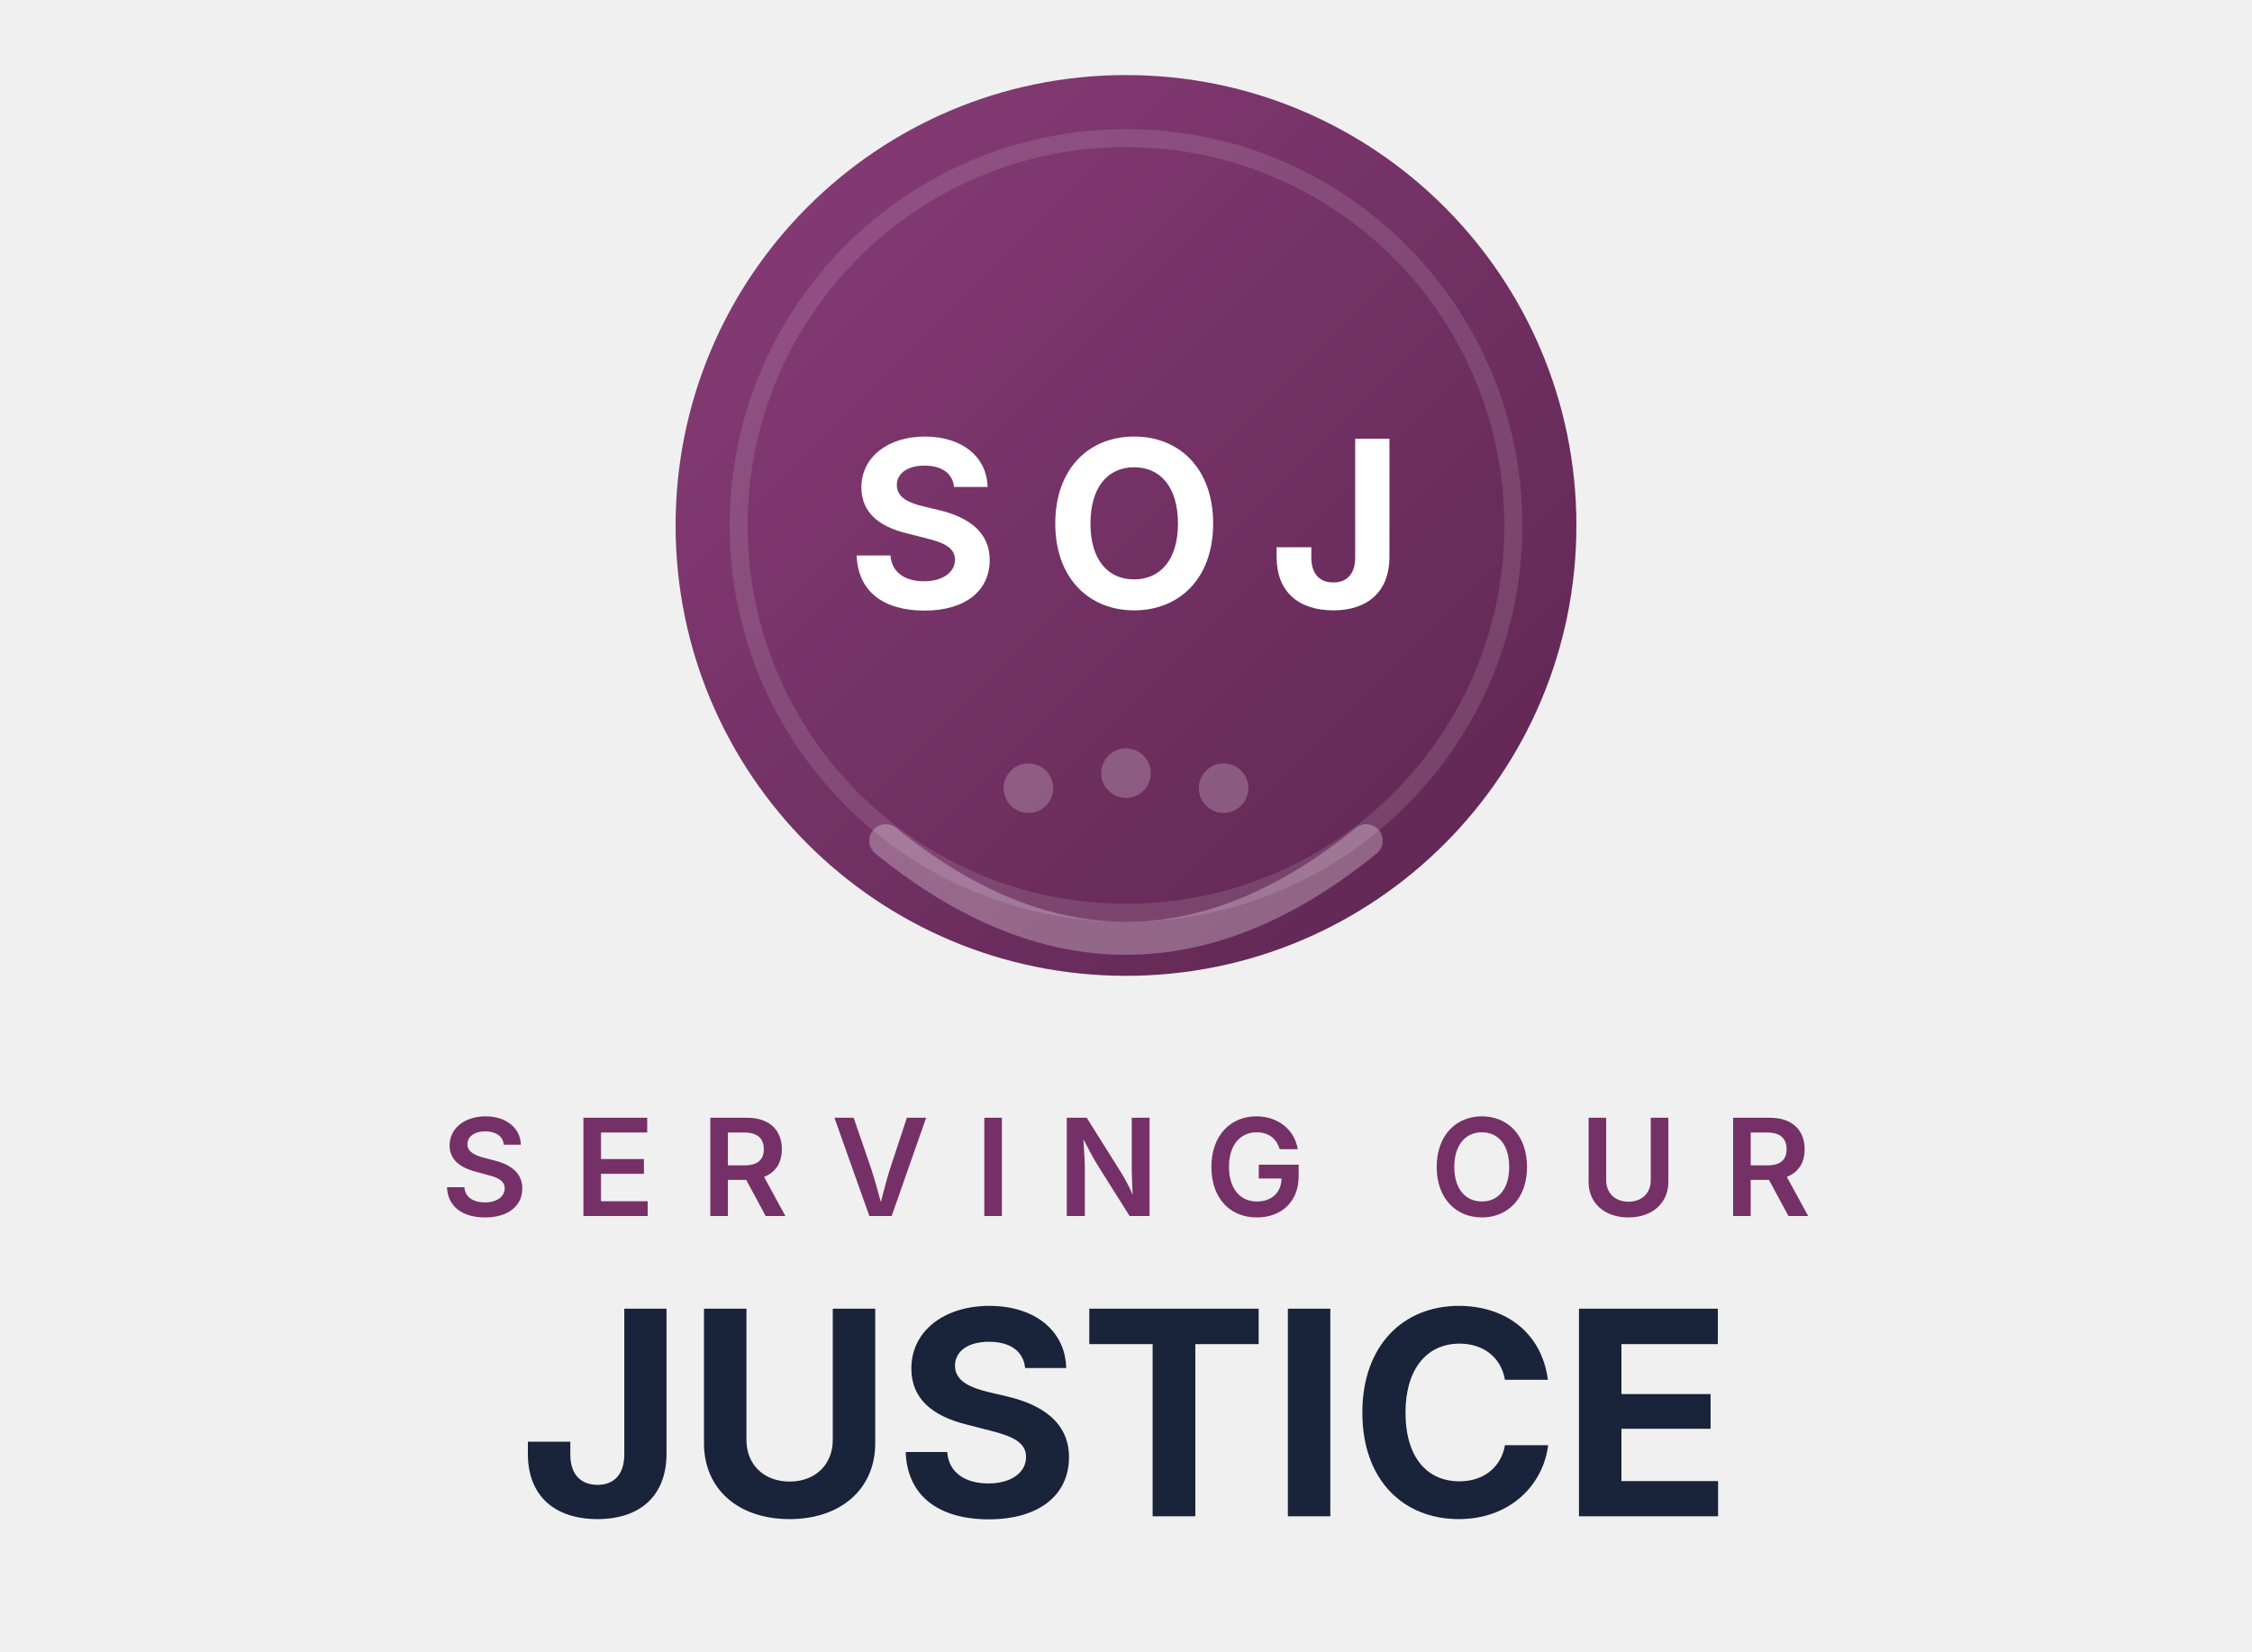
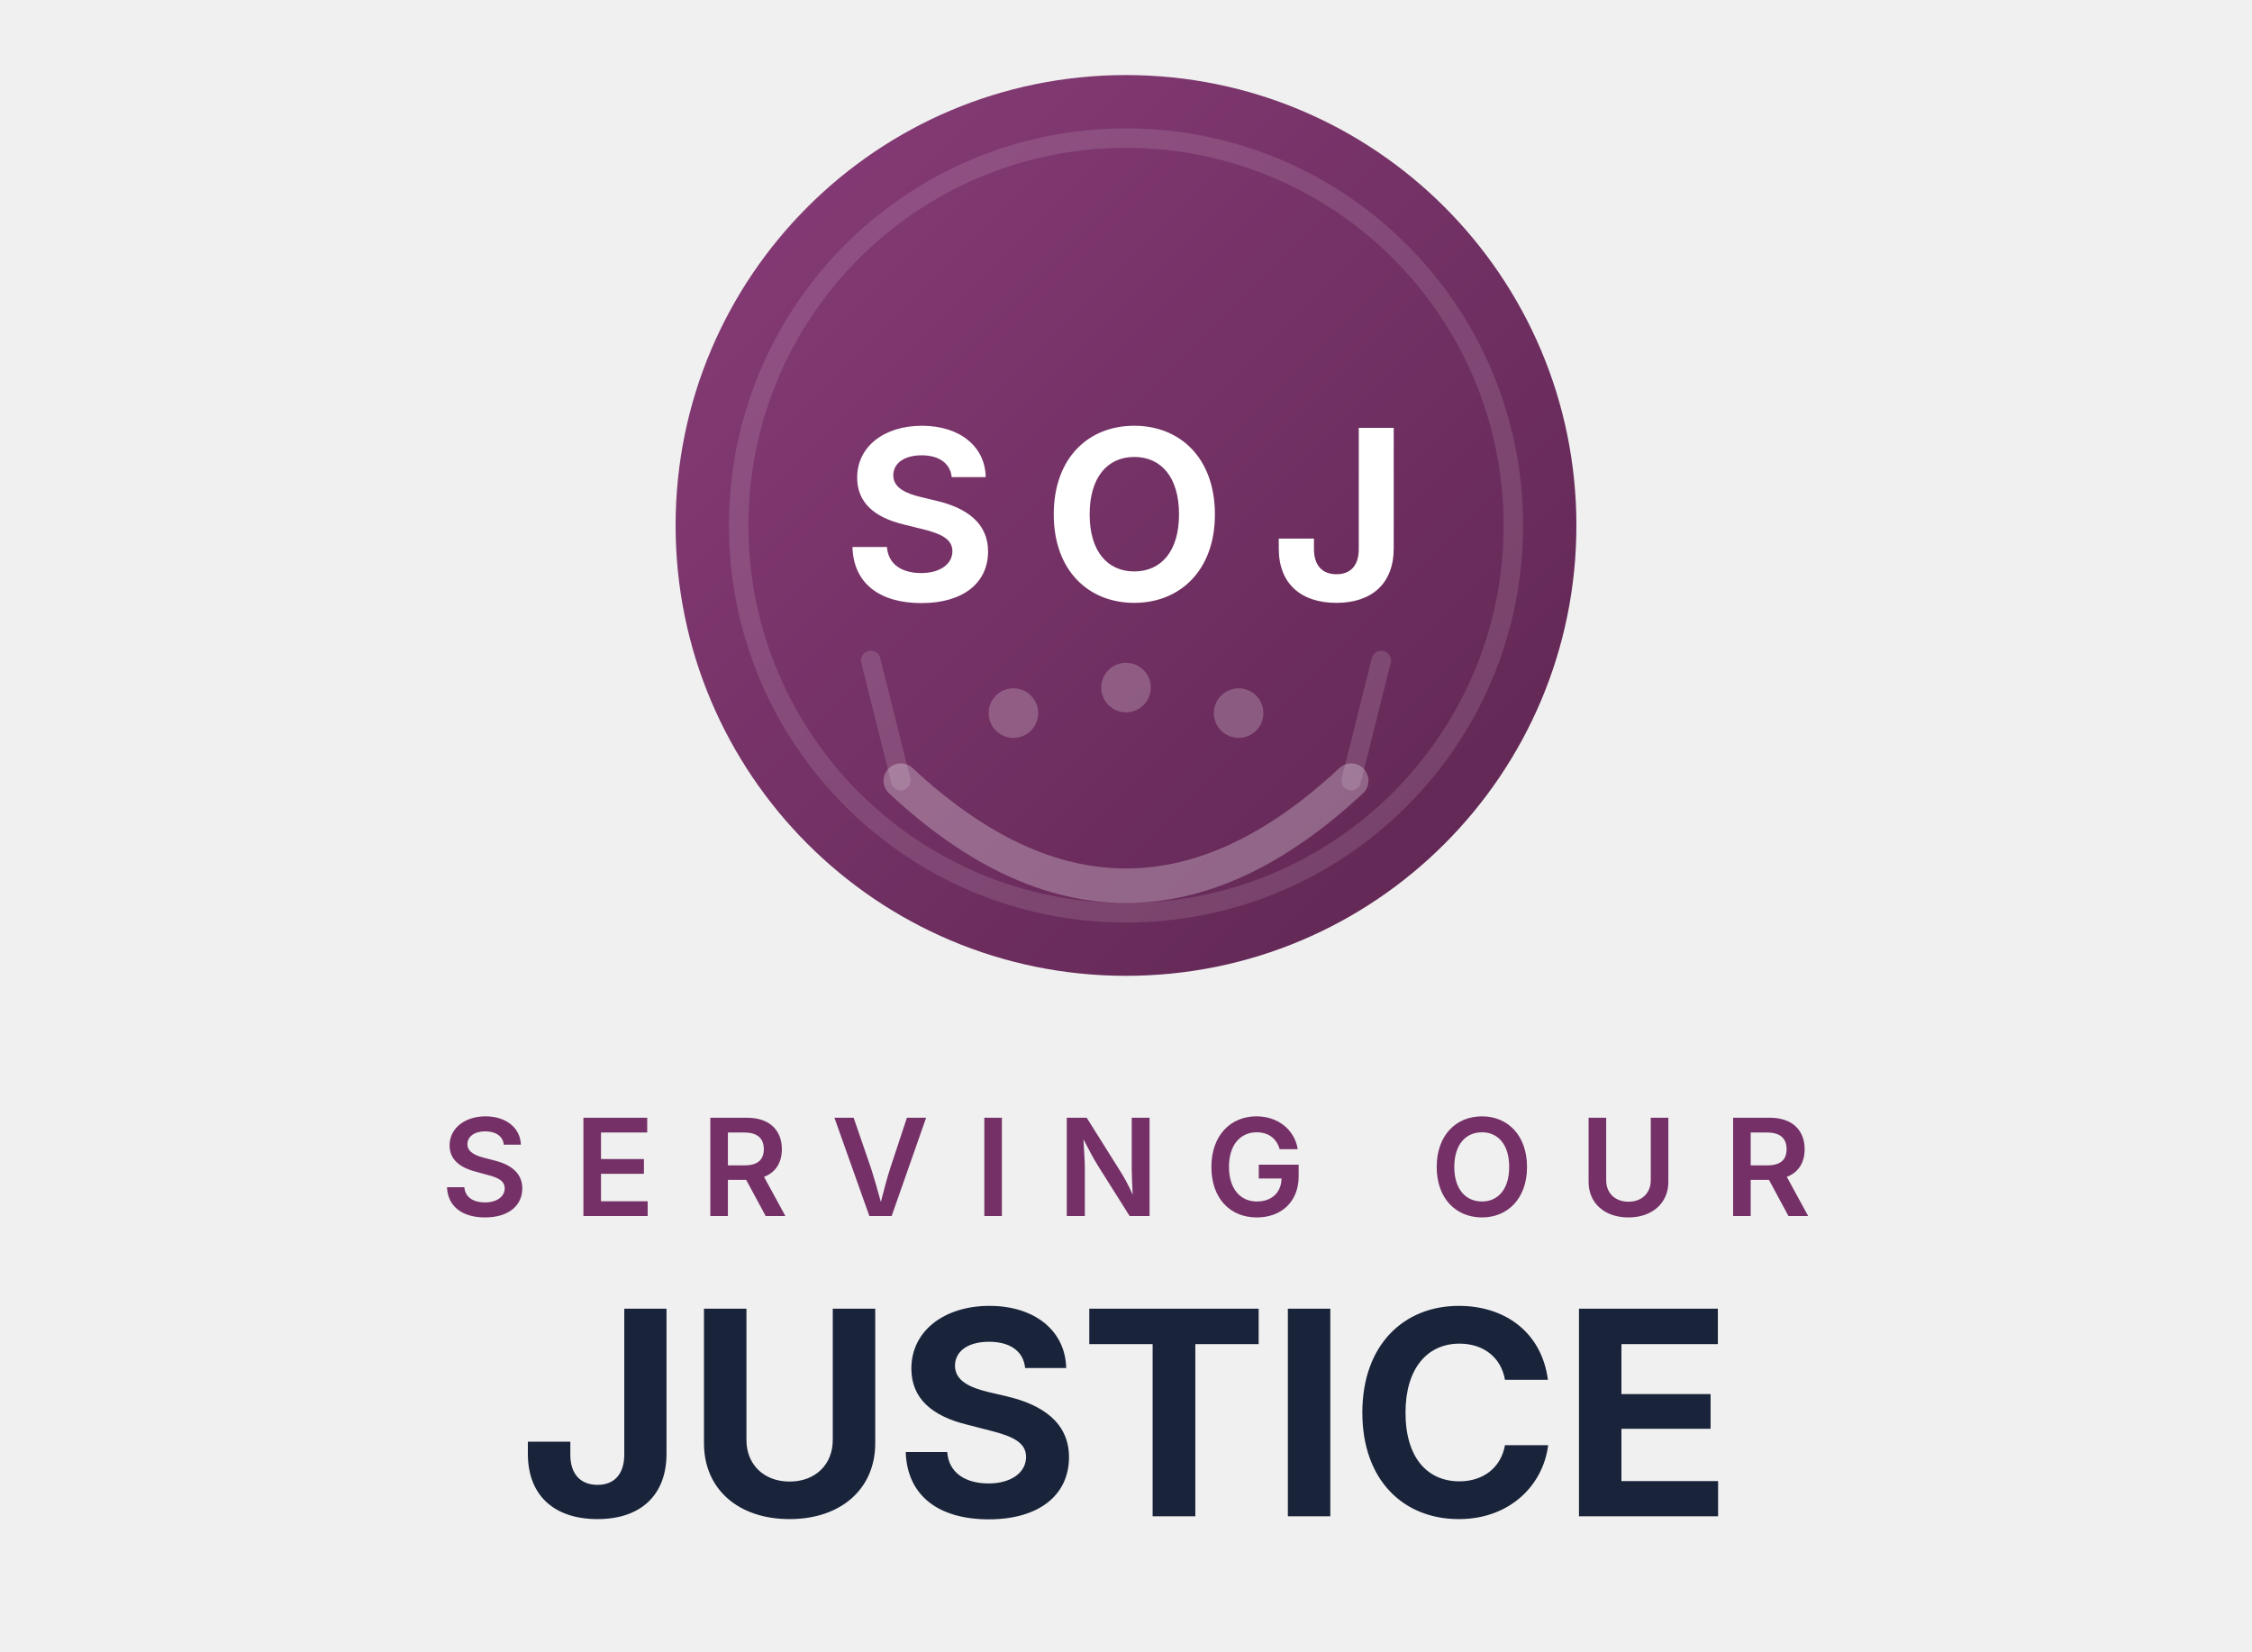
<svg xmlns="http://www.w3.org/2000/svg" viewBox="0 0 150 110" width="150" height="110">
  <defs>
    <linearGradient id="bg-s" x1="0" y1="0" x2="1" y2="1">
      <stop offset="0%" stop-color="#893d79" />
      <stop offset="100%" stop-color="#5d2550" />
    </linearGradient>
  </defs>
  <circle cx="75" cy="35" r="30" fill="url(#bg-s)" />
-   <circle cx="75" cy="35" r="25.8" stroke="rgba(255,255,255,0.12)" stroke-width="1.2" fill="none" />
-   <path d="M59 56 Q75 69 91 56" stroke="rgba(255,255,255,0.28)" stroke-width="2.2" stroke-linecap="round" fill="none" />
-   <circle cx="68.5" cy="52.5" r="1.65" fill="rgba(255,255,255,0.22)" />
-   <circle cx="75" cy="51.5" r="1.65" fill="rgba(255,255,255,0.22)" />
-   <circle cx="81.5" cy="52.5" r="1.65" fill="rgba(255,255,255,0.22)" />
-   <text x="75" y="40.5" text-anchor="middle" font-family="Inter, Helvetica Neue, Arial, sans-serif" font-weight="700" font-size="15.5" fill="white" letter-spacing="3">SOJ</text>
+   <circle cx="75" cy="35" r="25.8" stroke="rgba(255,255,255,0.12)" stroke-width="1.3" fill="none" />
+   <path d="M60 52 L58 44" stroke="rgba(255,255,255,0.14)" stroke-width="1.3" stroke-linecap="round" fill="none" />
+   <path d="M90 52 L92 44" stroke="rgba(255,255,255,0.14)" stroke-width="1.3" stroke-linecap="round" fill="none" />
+   <path d="M60 52 Q75 66 90 52" stroke="rgba(255,255,255,0.28)" stroke-width="2.3" stroke-linecap="round" fill="none" />
+   <circle cx="67.5" cy="47.5" r="1.65" fill="rgba(255,255,255,0.22)" />
+   <circle cx="75" cy="45.8" r="1.65" fill="rgba(255,255,255,0.22)" />
+   <circle cx="82.5" cy="47.5" r="1.65" fill="rgba(255,255,255,0.22)" />
+   <text x="75" y="40" text-anchor="middle" font-family="Inter, Helvetica Neue, Arial, sans-serif" font-weight="700" font-size="15.8" fill="white" letter-spacing="3">SOJ</text>
  <text x="75" y="81" text-anchor="middle" font-family="Inter, Helvetica Neue, Arial, sans-serif" font-weight="600" font-size="9" fill="#753167" letter-spacing="3">SERVING OUR</text>
  <text x="75" y="101" text-anchor="middle" font-family="Inter, Helvetica Neue, Arial, sans-serif" font-weight="700" font-size="19" fill="#192339">JUSTICE</text>
</svg>
